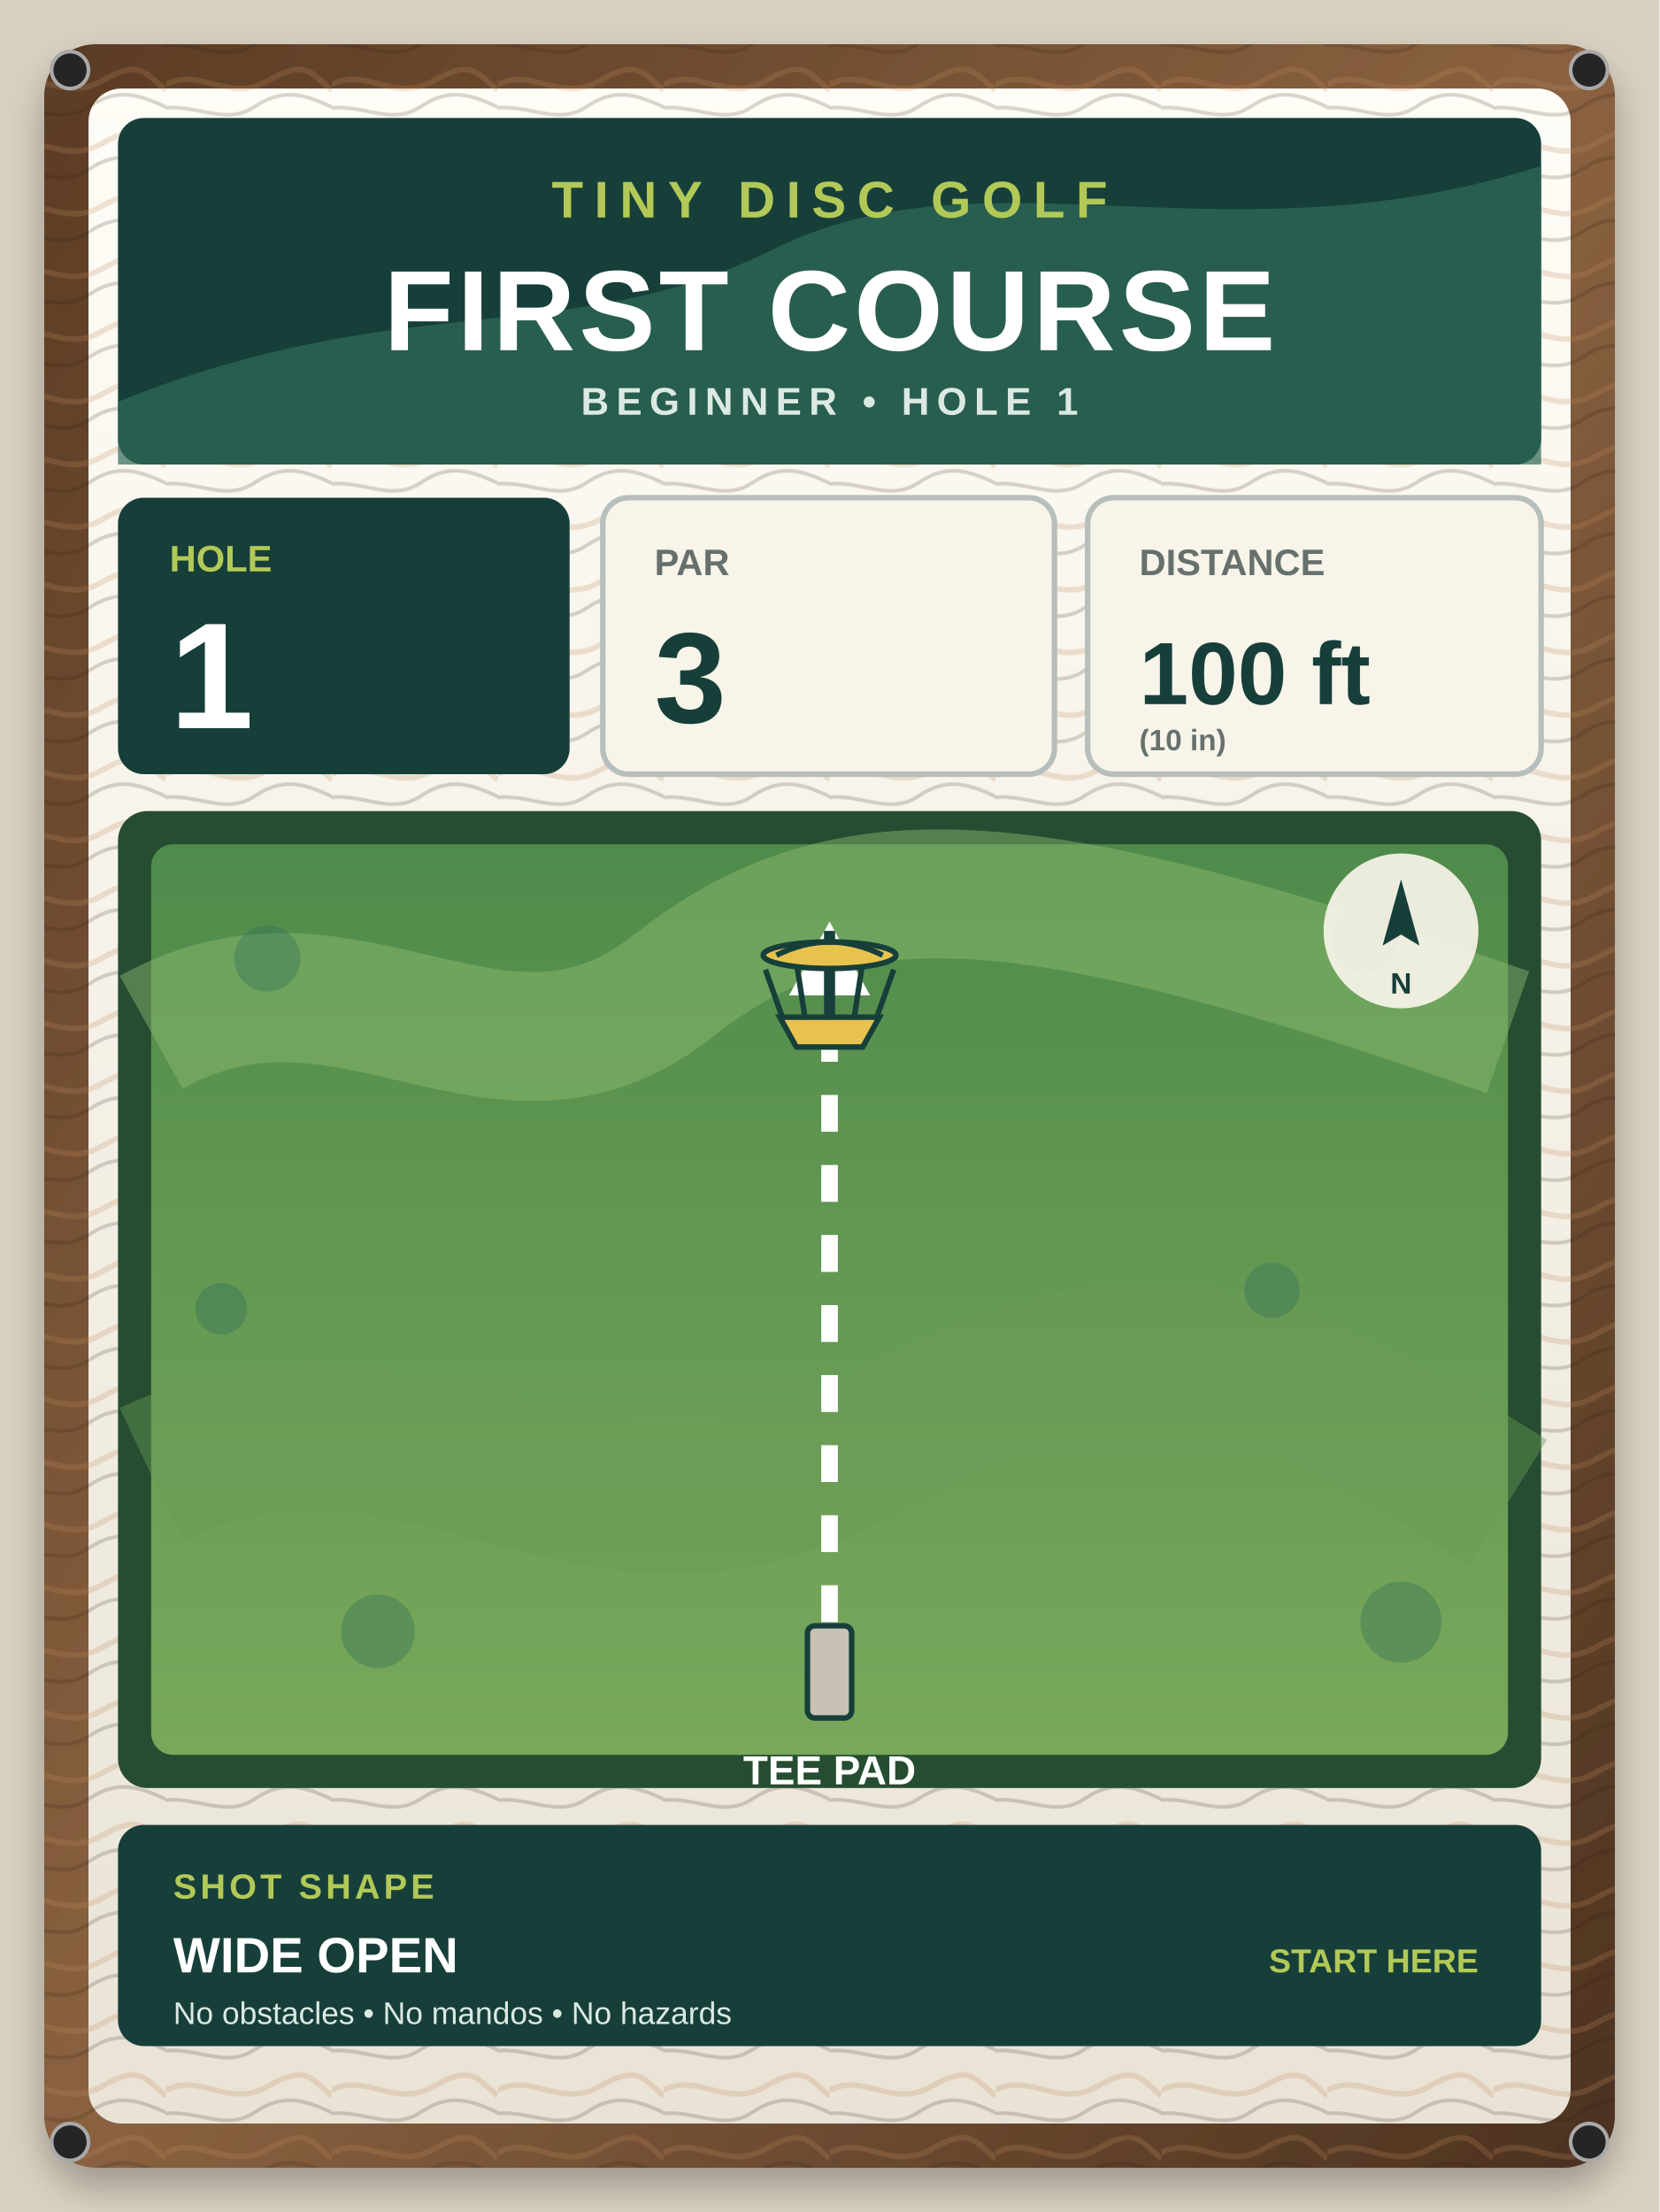
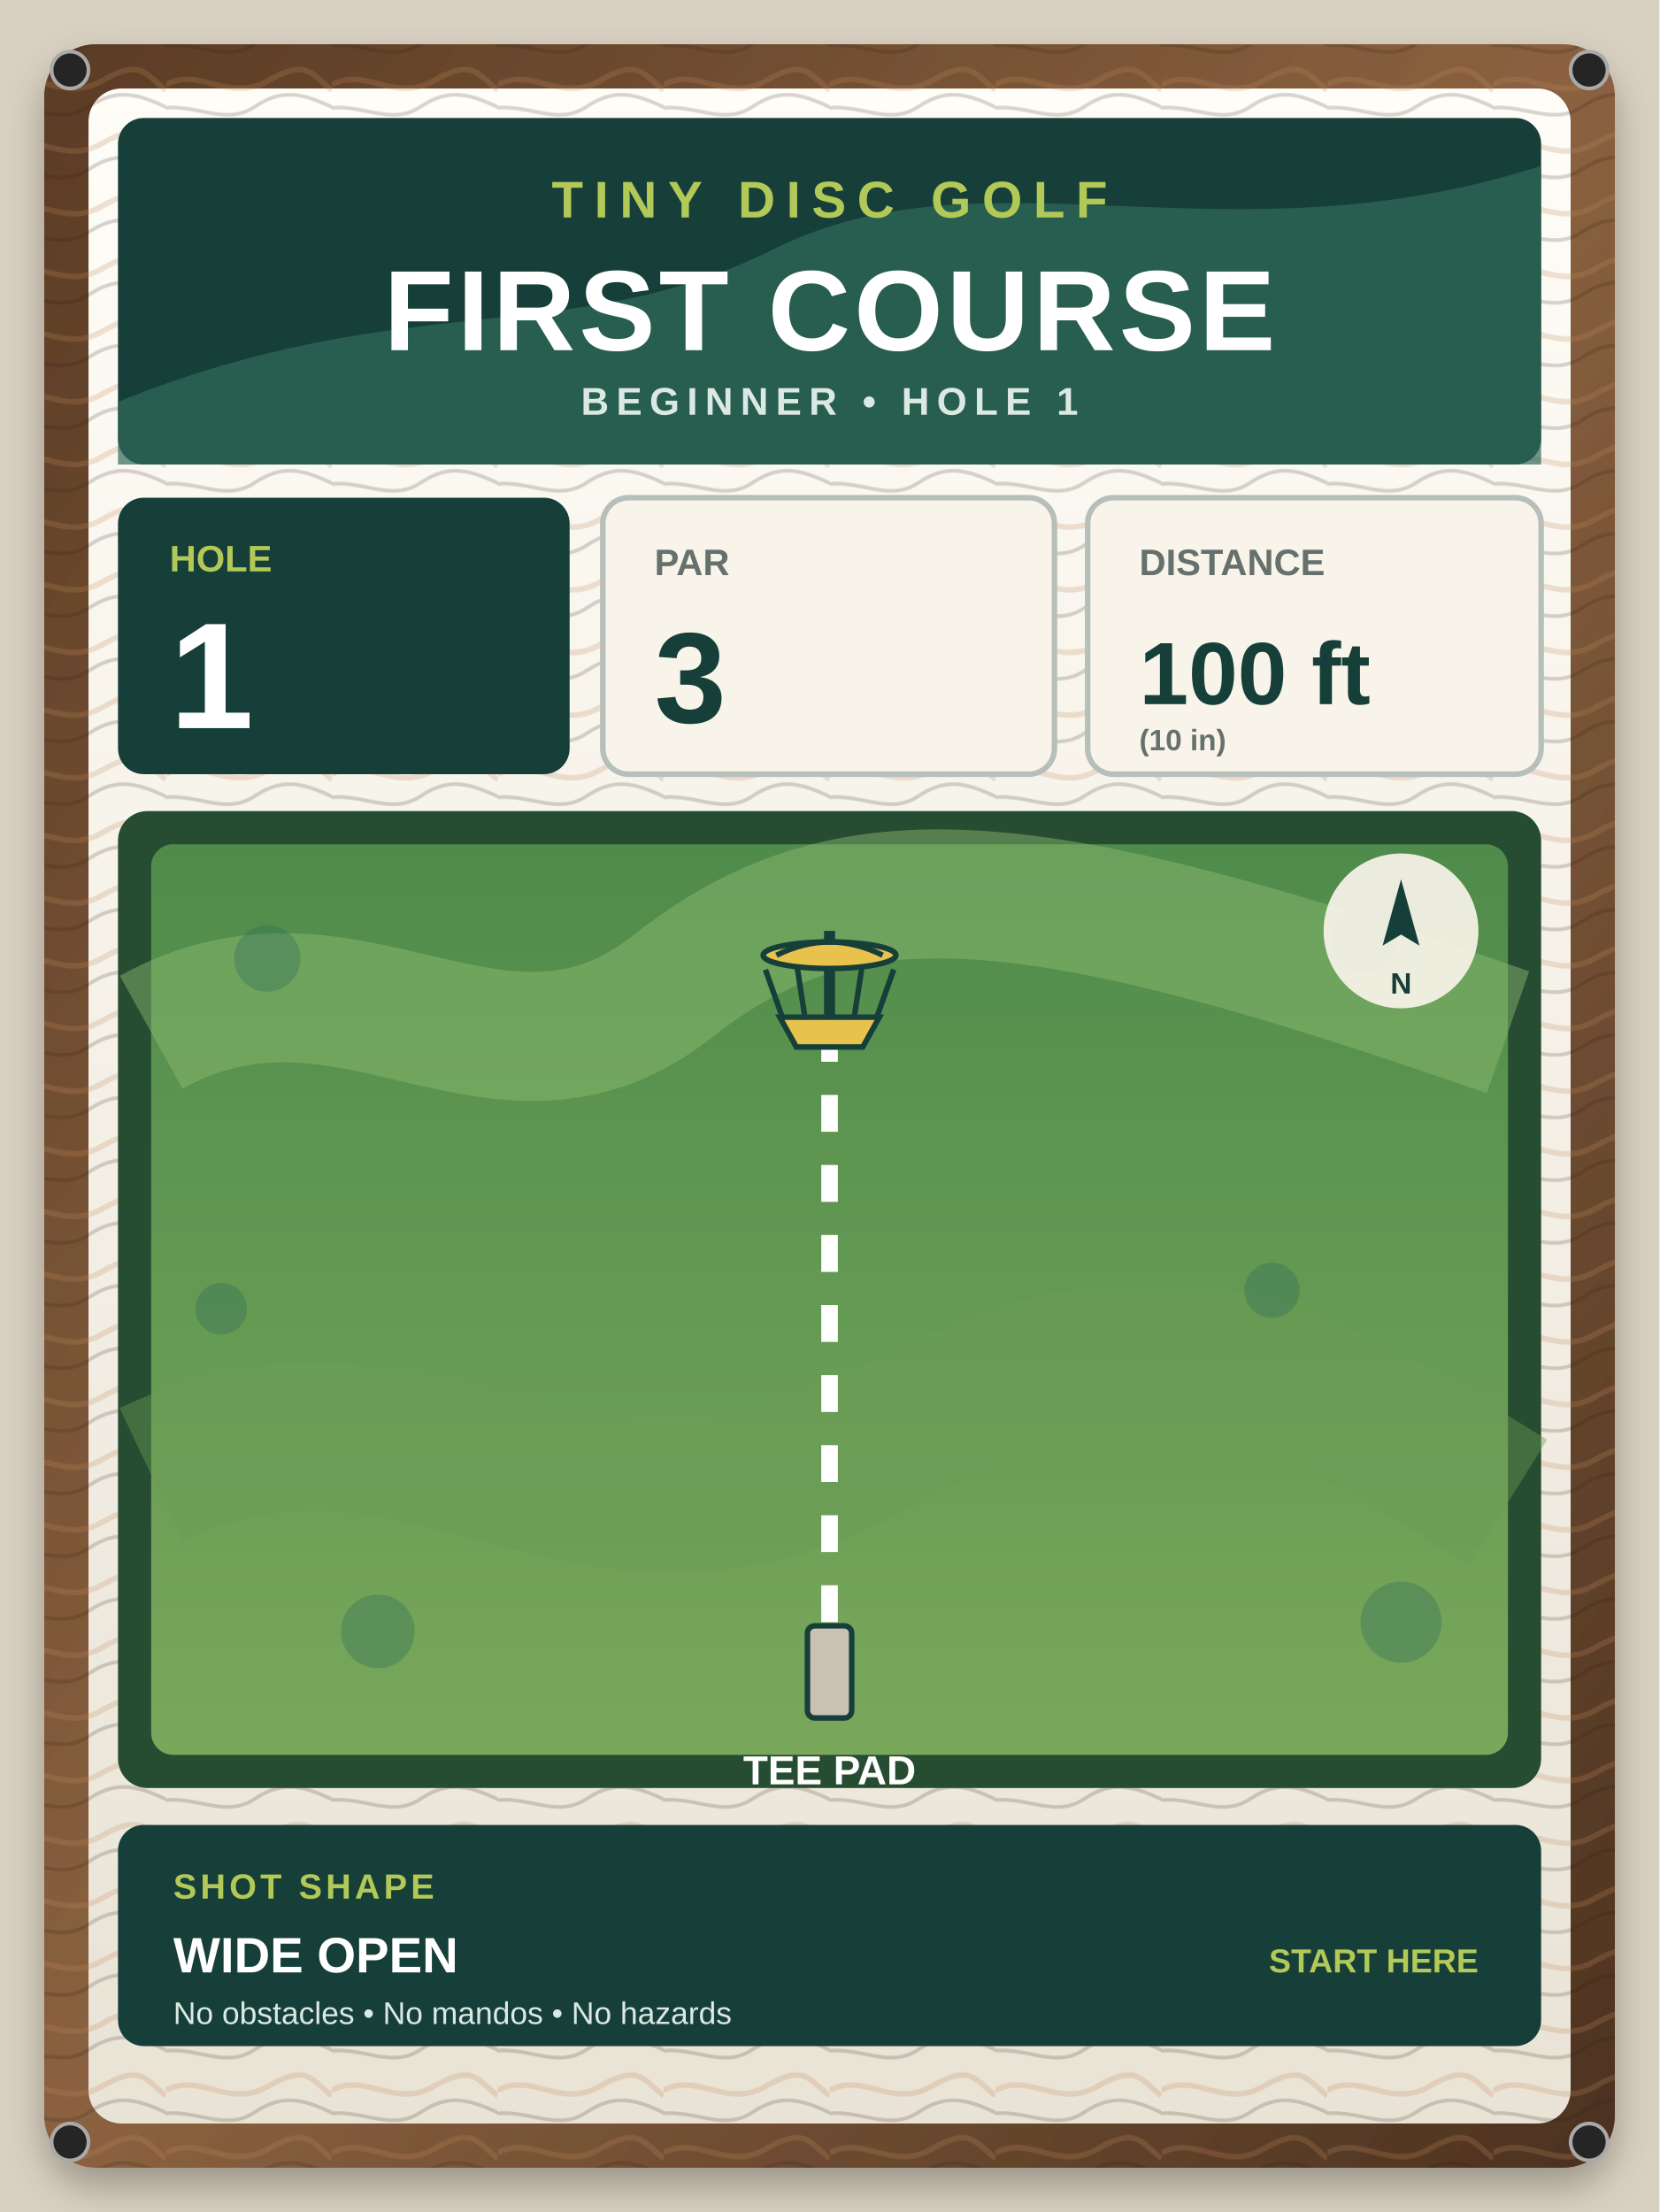
<svg xmlns="http://www.w3.org/2000/svg" viewBox="0 0 900 1200" role="img" aria-labelledby="title desc">
  <defs>
    <linearGradient id="wood" x1="0" x2="1" y1="0" y2="1">
      <stop offset="0" stop-color="#5a3b24" />
      <stop offset=".5" stop-color="#8b6240" />
      <stop offset="1" stop-color="#4b311f" />
    </linearGradient>
    <linearGradient id="paper" x1="0" x2="0" y1="0" y2="1">
      <stop stop-color="#fffdf7" />
      <stop offset="1" stop-color="#e9e3d6" />
    </linearGradient>
    <linearGradient id="fairway" x1="0" x2="0" y1="0" y2="1">
      <stop stop-color="#4f8b4b" />
      <stop offset="1" stop-color="#79a85b" />
    </linearGradient>
    <filter id="shadow" x="-20%" y="-20%" width="140%" height="140%">
      <feDropShadow dx="0" dy="10" stdDeviation="10" flood-opacity=".28" />
    </filter>
    <pattern id="grain" width="90" height="34" patternUnits="userSpaceOnUse">
      <path d="M0 12 C18 2 34 22 55 10 S78 5 90 15" fill="none" stroke="#c08b5b" stroke-width="3" opacity=".24" />
      <path d="M-10 27 C12 18 30 36 48 24 S78 18 100 29" fill="none" stroke="#2d1c11" stroke-width="2" opacity=".18" />
    </pattern>
  </defs>
  <rect width="900" height="1200" fill="#d8d0c0" />
  <rect x="24" y="24" width="852" height="1152" rx="28" fill="url(#wood)" filter="url(#shadow)" />
  <rect x="48" y="48" width="804" height="1104" rx="18" fill="url(#paper)" />
  <rect x="24" y="24" width="852" height="1152" rx="28" fill="url(#grain)" />
  <rect x="64" y="64" width="772" height="188" rx="14" fill="#173f3a" />
  <path d="M64 218 C220 155 310 190 420 135 C535 78 665 145 836 90 L836 252 L64 252 Z" fill="#2f6b58" opacity=".7" />
  <text x="450" y="118" text-anchor="middle" font-family="Arial,Helvetica,sans-serif" font-size="28" font-weight="800" letter-spacing="6" fill="#b2c957">TINY DISC GOLF</text>
  <text x="450" y="190" text-anchor="middle" font-family="Arial,Helvetica,sans-serif" font-size="62" font-weight="900" letter-spacing="2" fill="#ffffff">FIRST COURSE</text>
  <text x="450" y="225" text-anchor="middle" font-family="Arial,Helvetica,sans-serif" font-size="21" font-weight="700" letter-spacing="4" fill="#dce9e3">BEGINNER • HOLE 1</text>
  <rect x="64" y="270" width="245" height="150" rx="14" fill="#173f3a" />
  <text x="92" y="310" font-family="Arial,Helvetica,sans-serif" font-size="20" font-weight="800" fill="#b2c957">HOLE</text>
  <text x="92" y="395" font-family="Arial,Helvetica,sans-serif" font-size="82" font-weight="900" fill="#ffffff">1</text>
  <rect x="327" y="270" width="245" height="150" rx="14" fill="#f8f4e9" stroke="#b7bfbb" stroke-width="3" />
  <text x="355" y="312" font-family="Arial,Helvetica,sans-serif" font-size="20" font-weight="800" fill="#66716d">PAR</text>
  <text x="355" y="392" font-family="Arial,Helvetica,sans-serif" font-size="70" font-weight="900" fill="#173f3a">3</text>
  <rect x="590" y="270" width="246" height="150" rx="14" fill="#f8f4e9" stroke="#b7bfbb" stroke-width="3" />
  <text x="618" y="312" font-family="Arial,Helvetica,sans-serif" font-size="20" font-weight="800" fill="#66716d">DISTANCE</text>
  <text x="618" y="382" font-family="Arial,Helvetica,sans-serif" font-size="48" font-weight="900" fill="#173f3a">100 ft</text>
  <text x="618" y="407" font-family="Arial,Helvetica,sans-serif" font-size="16" font-weight="700" fill="#66716d">(10 in)</text>
  <rect x="64" y="440" width="772" height="530" rx="16" fill="#264d31" />
  <rect x="82" y="458" width="736" height="494" rx="12" fill="url(#fairway)" />
  <path d="M82 560 C190 500 270 610 365 535 S560 470 818 560" fill="none" stroke="#8fbc70" stroke-width="70" opacity=".45" />
  <path d="M82 800 C230 730 315 870 470 785 S690 735 818 815" fill="none" stroke="#6b9c55" stroke-width="80" opacity=".42" />
  <g fill="#2f6b58" opacity=".35">
    <circle cx="145" cy="520" r="18" />
    <circle cx="205" cy="885" r="20" />
    <circle cx="740" cy="510" r="18" />
    <circle cx="760" cy="880" r="22" />
    <circle cx="120" cy="710" r="14" />
    <circle cx="690" cy="700" r="15" />
  </g>
  <rect x="438" y="882" width="24" height="50" rx="4" fill="#c9c2b4" stroke="#173f3a" stroke-width="3" />
  <text x="450" y="968" text-anchor="middle" font-family="Arial,Helvetica,sans-serif" font-size="22" font-weight="900" fill="#ffffff">TEE PAD</text>
  <path d="M450 880 C450 760 450 650 450 540" fill="none" stroke="#ffffff" stroke-width="9" stroke-dasharray="20 18" />
-   <polygon points="450,500 428,540 472,540" fill="#ffffff" />
  <g transform="translate(450 505) scale(.6)">
    <rect x="-5" y="0" width="10" height="80" fill="#173f3a" />
    <path d="M-45 78 L45 78 L30 105 L-30 105 Z" fill="#e7c34e" stroke="#173f3a" stroke-width="5" />
    <path d="M-42 80 L-58 35 M-22 80 L-30 28 M0 80 L0 24 M22 80 L30 28 M42 80 L58 35" stroke="#173f3a" stroke-width="5" />
    <ellipse cx="0" cy="22" rx="60" ry="12" fill="#e7c34e" stroke="#173f3a" stroke-width="5" />
    <path d="M-48 22 Q0 -2 48 22" fill="none" stroke="#173f3a" stroke-width="5" />
  </g>
  <g transform="translate(760 505)">
    <circle r="42" fill="#f8f4e9" opacity=".92" />
    <path d="M0 -28 L10 8 L0 2 L-10 8 Z" fill="#173f3a" />
    <text x="0" y="34" text-anchor="middle" font-family="Arial,Helvetica,sans-serif" font-size="16" font-weight="900" fill="#173f3a">N</text>
  </g>
  <rect x="64" y="990" width="772" height="120" rx="14" fill="#173f3a" />
  <text x="94" y="1030" font-family="Arial,Helvetica,sans-serif" font-size="19" font-weight="900" letter-spacing="2" fill="#b2c957">SHOT SHAPE</text>
  <text x="94" y="1070" font-family="Arial,Helvetica,sans-serif" font-size="27" font-weight="800" fill="#ffffff">WIDE OPEN</text>
  <text x="94" y="1098" font-family="Arial,Helvetica,sans-serif" font-size="17" fill="#dce9e3">No obstacles • No mandos • No hazards</text>
  <text x="802" y="1070" text-anchor="end" font-family="Arial,Helvetica,sans-serif" font-size="18" font-weight="800" fill="#b2c957">START HERE</text>
  <g fill="#252525" stroke="#a9a9a9" stroke-width="2">
    <circle cx="38" cy="38" r="10" />
    <circle cx="862" cy="38" r="10" />
    <circle cx="38" cy="1162" r="10" />
    <circle cx="862" cy="1162" r="10" />
  </g>
</svg>
